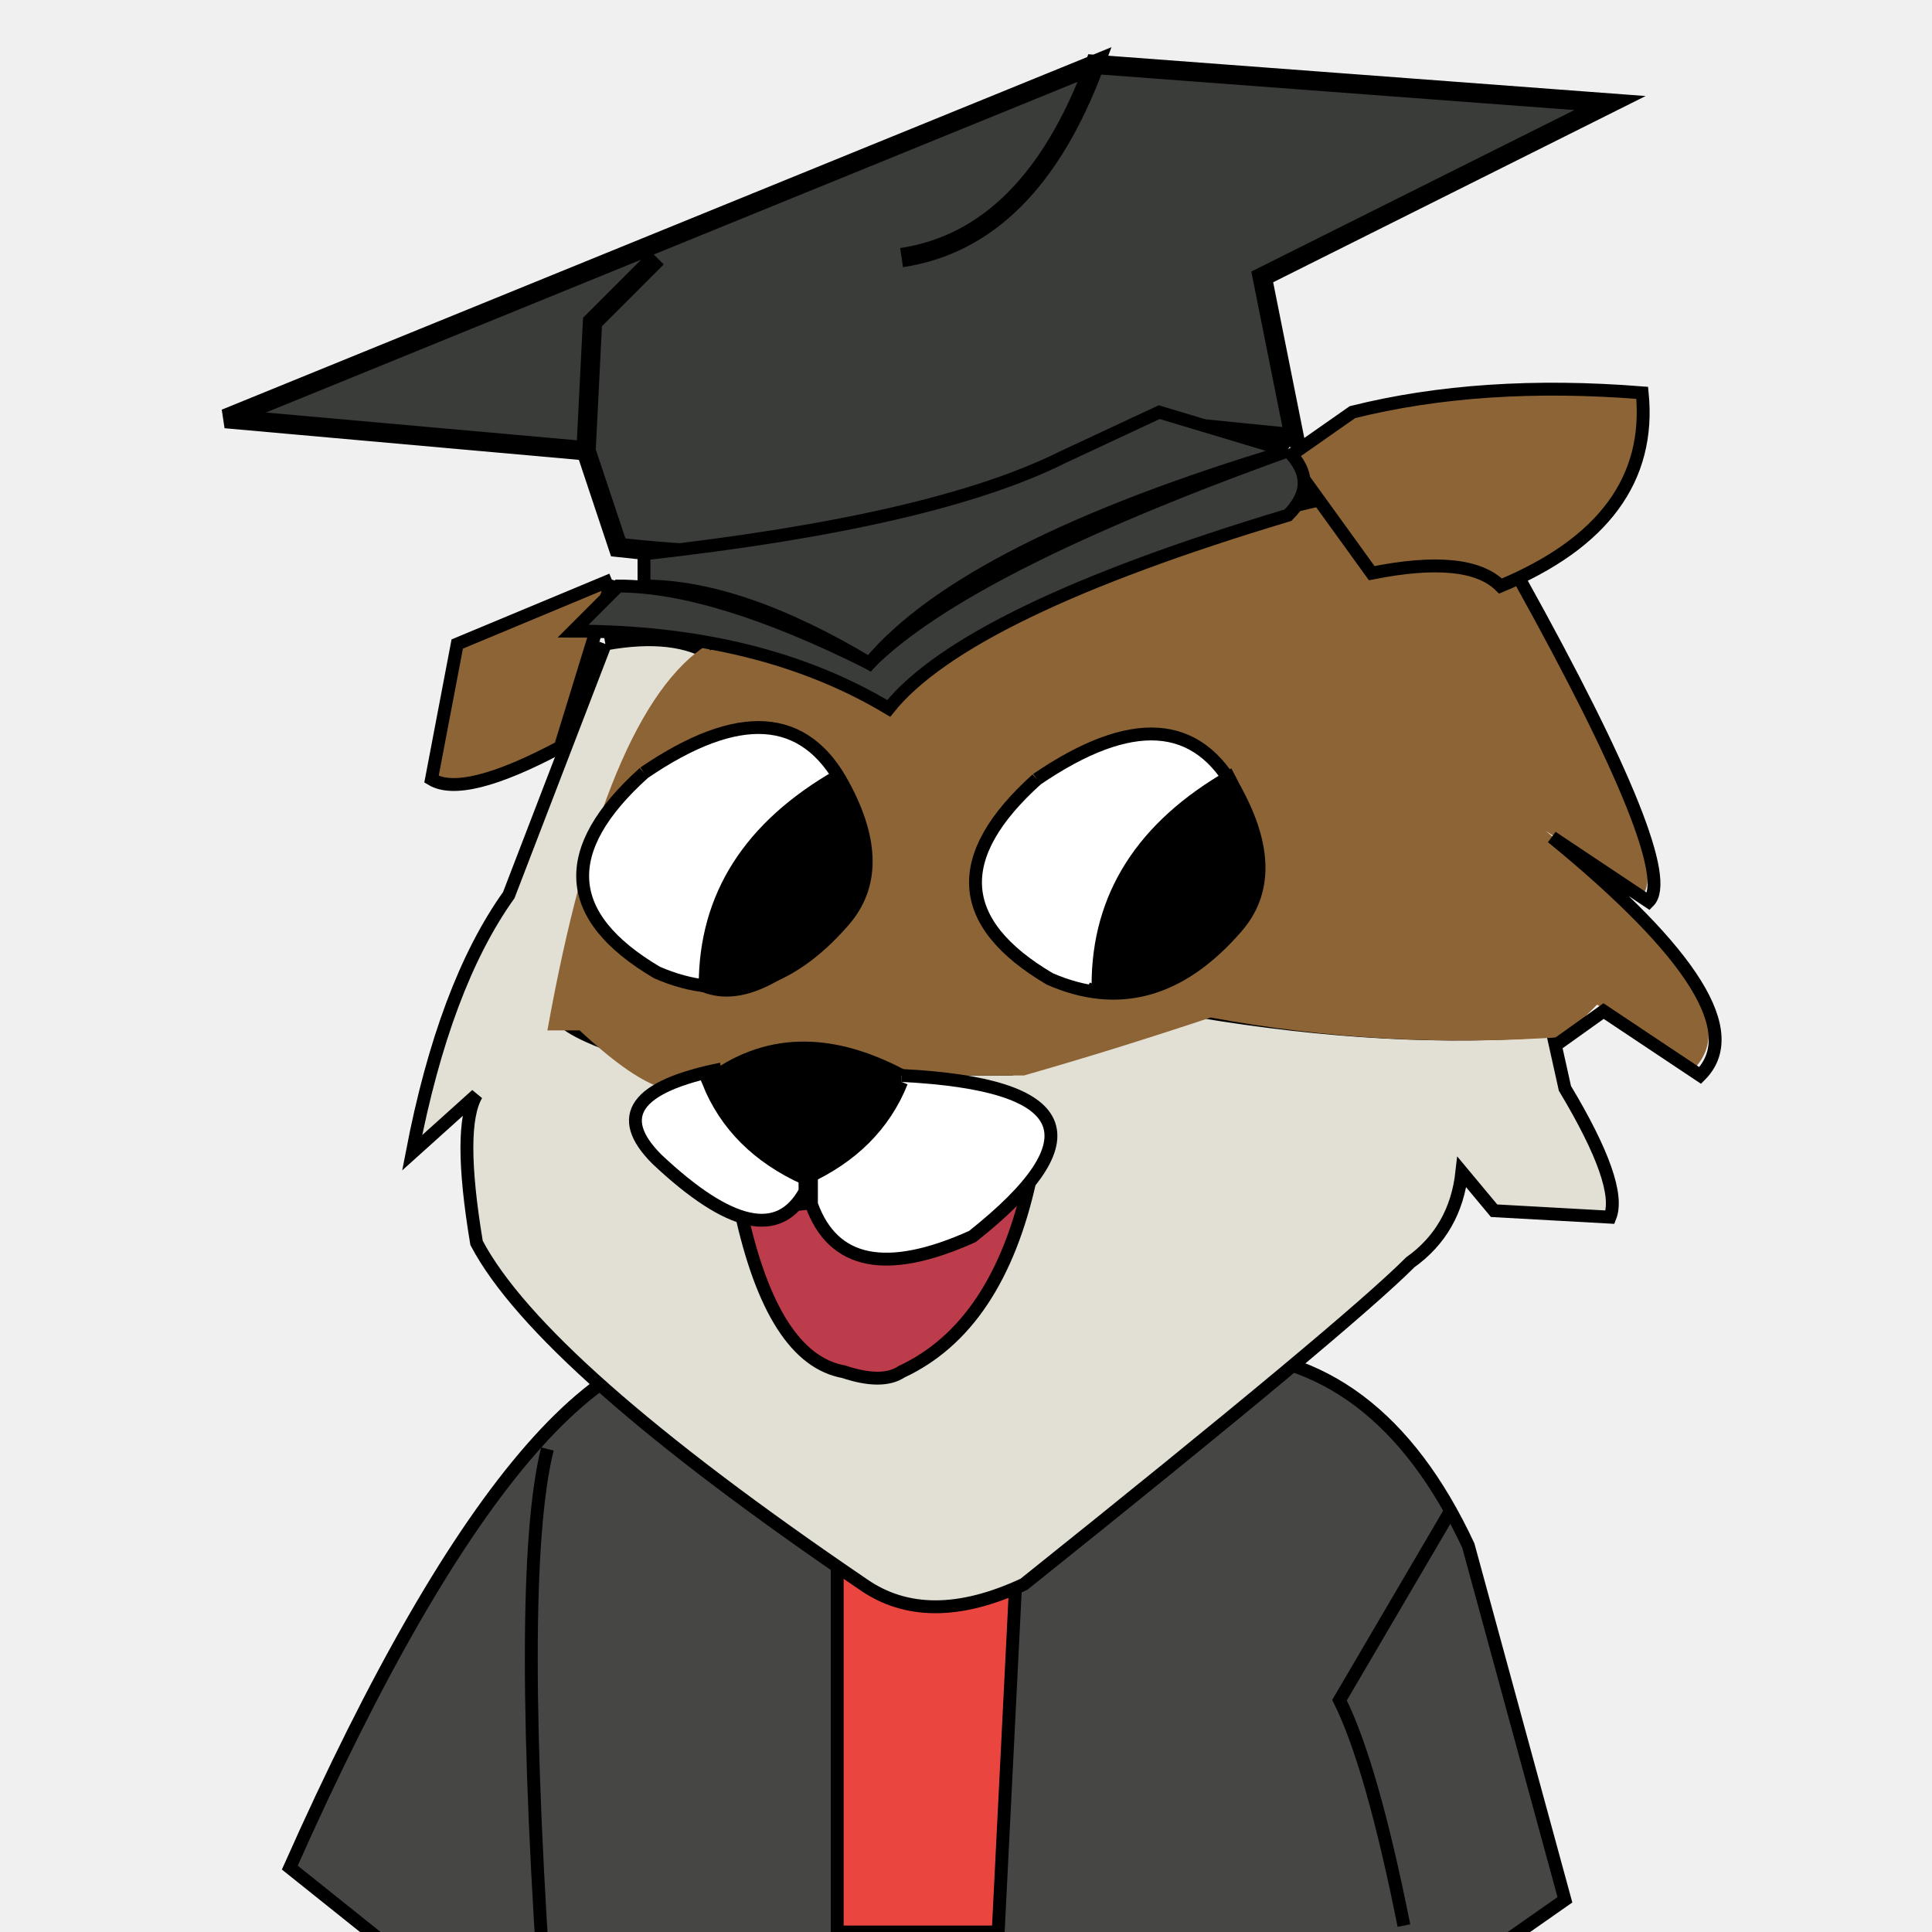
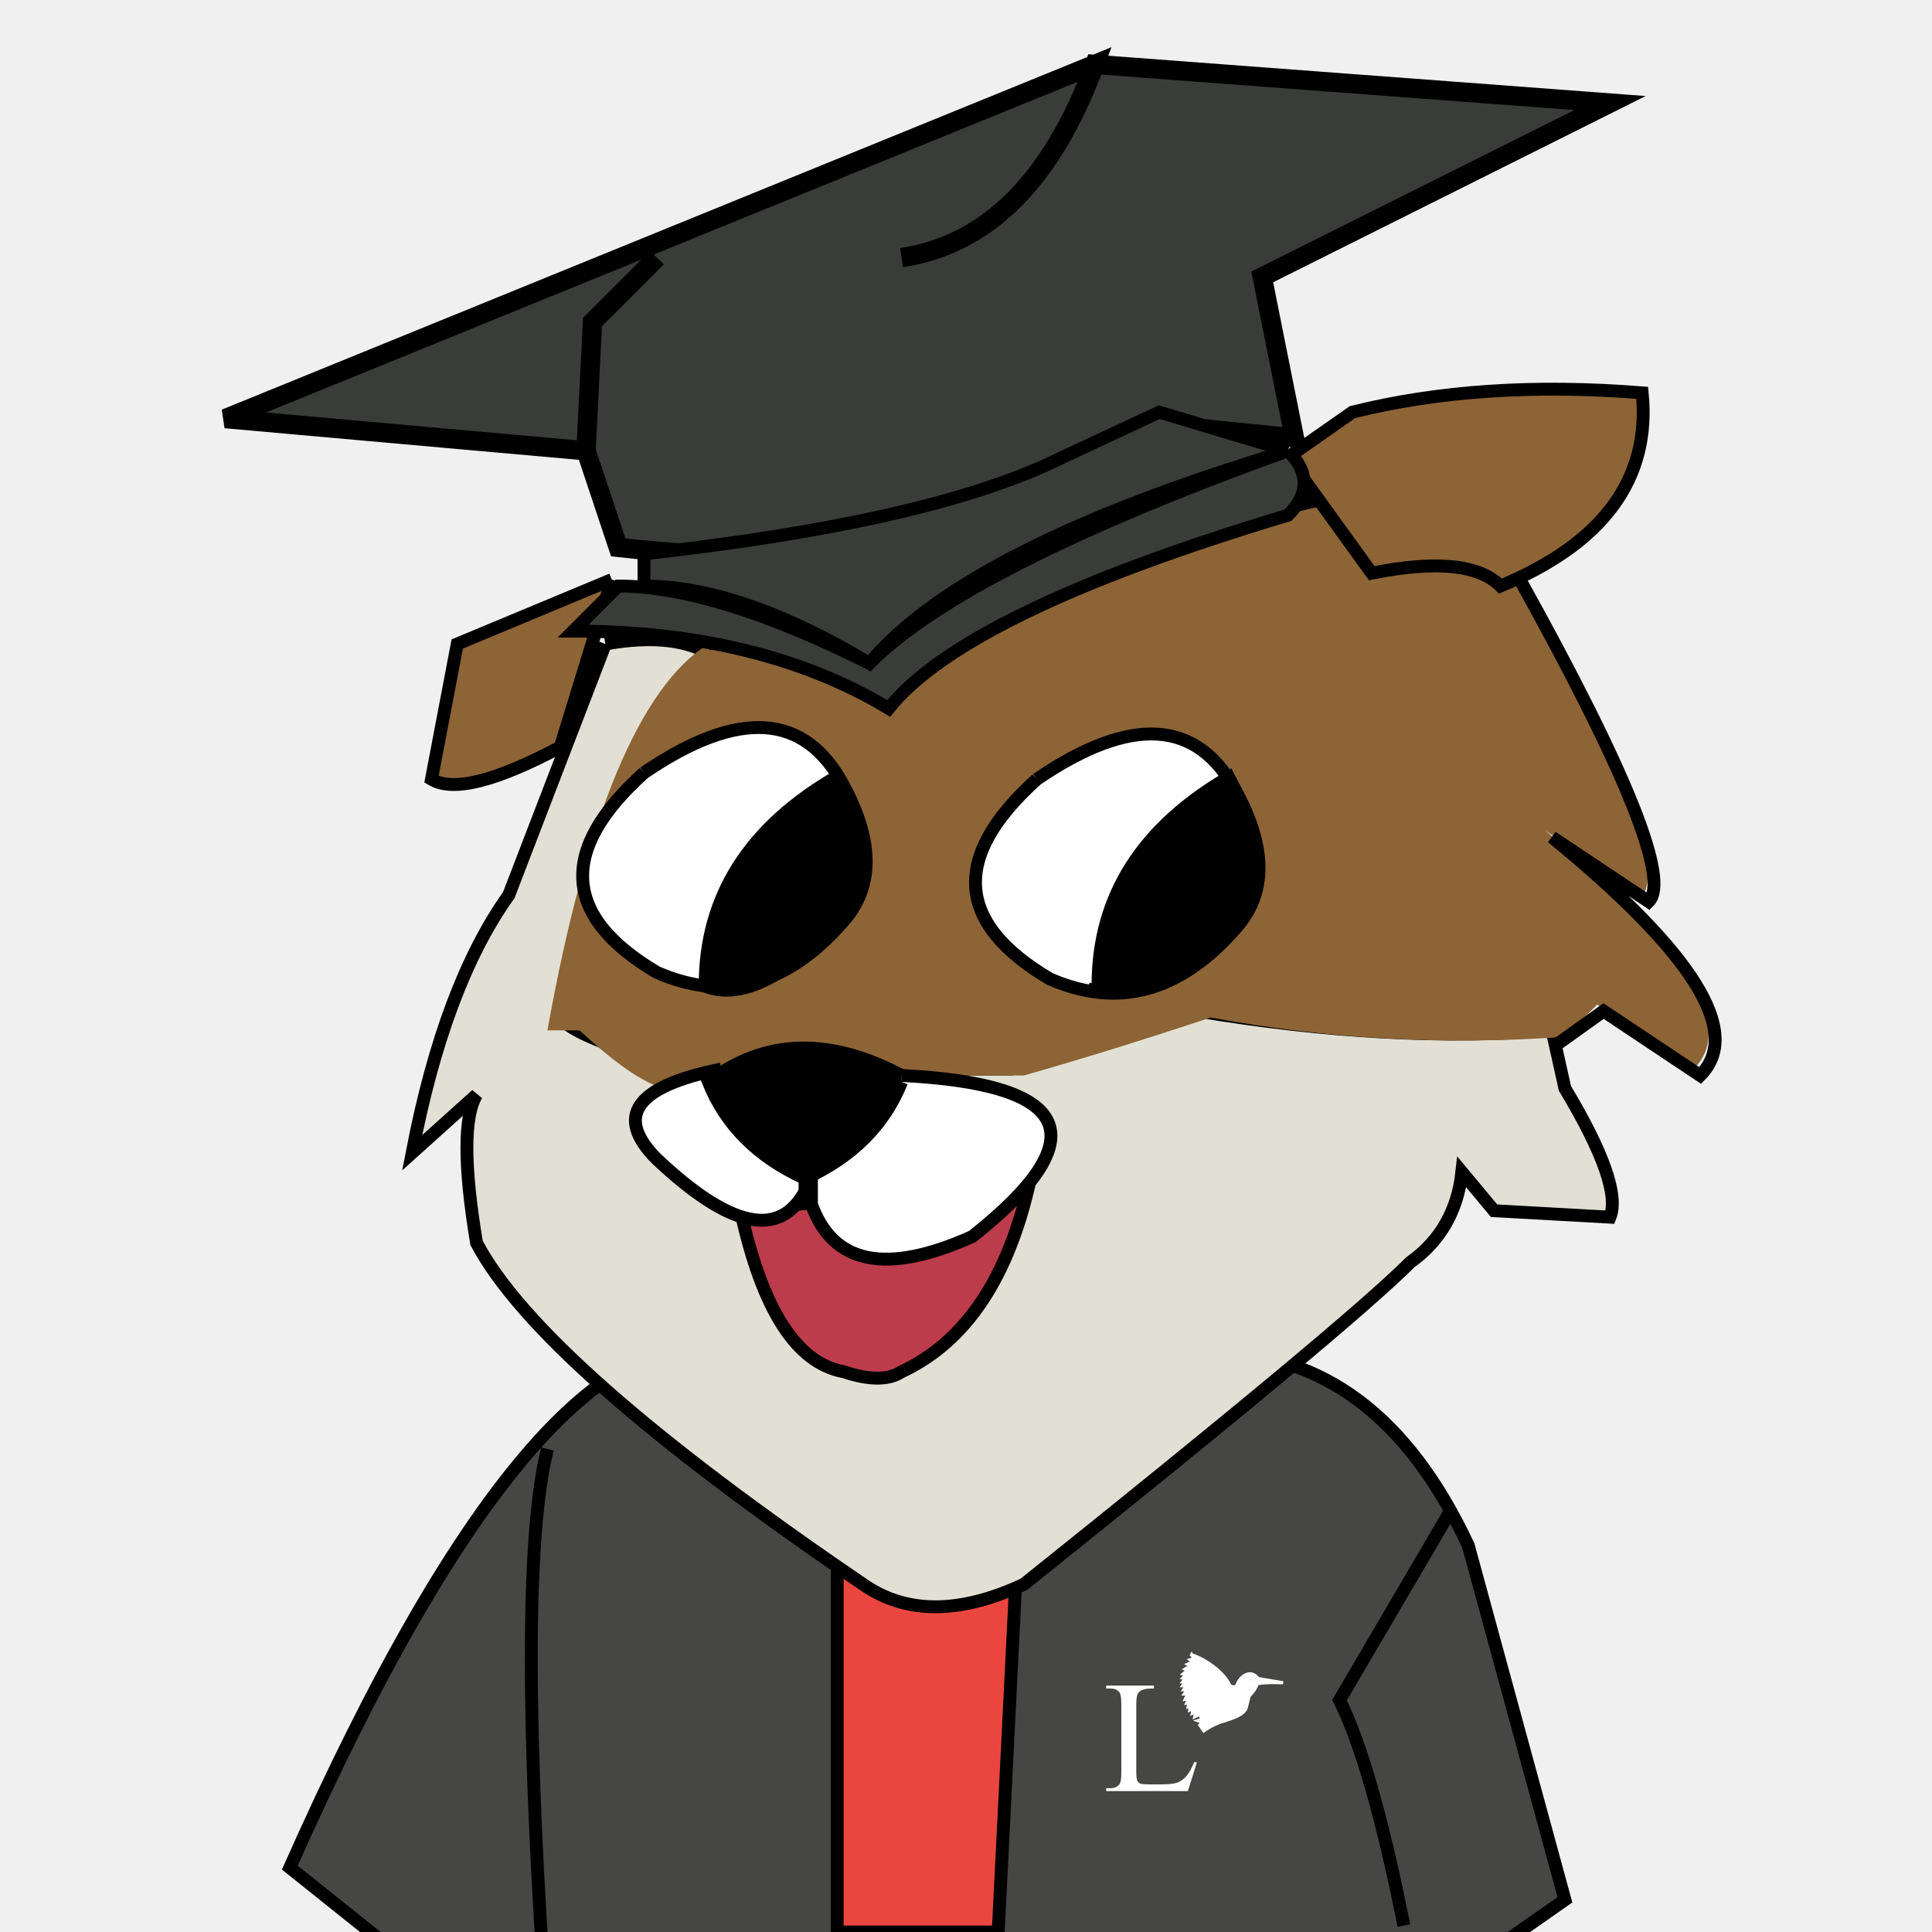
<svg xmlns="http://www.w3.org/2000/svg" version="1.0" width="300pt" height="300pt" viewBox="0 0 300 300" preserveAspectRatio="xMidYMid meet">
  <g display="none" transform="translate(0,300) scale(0.1,-0.1)" fill="#000000" stroke="none">
    <path stroke="red" d="M1610 2882 c-163 -66 -506 -206 -715 -292 -110 -46 -228 -94 -263 -108 l-63 -24 -15 21 c-8 11 -21 21 -29 21 -16 0 -65 -56 -65 -76 0 -7 -12 -17 -27 -20 -55 -14 -113 -44 -113 -58 0 -11 17 -17 60 -22 33 -4 60 -8 60 -10 0 -2 -16 -18 -35 -36 l-35 -33 -11 -185 c-20 -362 -78 -968 -105 -1094 -13 -63 -39 -161 -51 -193 -3 -7 2 -13 10 -13 16 0 50 111 73 241 26 150 65 583 89 983 14 232 16 251 37 273 12 13 26 23 31 23 15 0 -2 -337 -23 -470 -11 -63 -24 -164 -30 -225 -6 -60 -15 -143 -21 -184 -6 -41 -12 -192 -12 -335 -2 -221 -5 -266 -19 -296 -24 -50 -31 -80 -19 -80 5 0 13 5 16 10 5 8 11 7 20 0 8 -7 23 -9 35 -5 11 4 20 2 20 -4 0 -6 5 -11 10 -11 6 0 10 6 10 13 0 17 59 21 77 5 7 -6 13 -6 13 -1 0 5 16 9 36 10 19 1 38 3 40 6 3 3 -4 92 -16 198 -30 279 -36 638 -16 1048 9 184 18 336 19 337 3 3 321 -26 322 -29 0 -1 14 -31 30 -66 43 -91 42 -93 -40 -114 -38 -9 -99 -32 -135 -50 l-65 -32 -17 -105 c-9 -58 -17 -111 -17 -119 -2 -25 121 -1 190 36 4 2 -8 -44 -27 -103 -23 -73 -52 -136 -90 -197 -30 -49 -64 -112 -75 -140 -21 -51 -39 -197 -25 -197 4 0 22 11 40 25 18 14 35 25 37 25 2 0 2 -27 1 -61 -3 -50 1 -70 24 -116 27 -56 101 -140 159 -180 l30 -21 -49 -49 c-61 -60 -121 -150 -271 -413 -174 -304 -176 -309 -132 -331 32 -17 32 -17 12 -39 -18 -19 -17 -20 2 -20 12 0 24 7 27 15 5 14 9 14 35 0 17 -8 43 -15 58 -15 23 1 14 8 -50 41 -42 23 -77 45 -77 50 0 6 12 33 26 62 29 56 273 487 283 499 3 4 4 -52 3 -125 -2 -73 1 -181 7 -242 6 -60 14 -149 17 -197 5 -65 10 -88 20 -88 17 0 17 -2 -1 200 -20 228 -20 461 1 502 21 41 93 118 110 118 8 0 95 -61 194 -136 l180 -136 0 -274 c0 -176 4 -274 10 -274 6 0 10 95 10 265 0 146 4 265 9 265 5 0 14 -7 22 -16 16 -20 150 -17 193 3 l28 15 -6 -39 c-3 -21 -8 -114 -11 -208 -3 -93 -8 -196 -11 -227 -5 -48 -3 -58 9 -58 20 0 25 45 33 317 l6 223 187 152 c102 83 191 155 197 160 18 13 144 -51 191 -98 23 -23 46 -58 52 -78 11 -42 1 -79 -68 -236 l-42 -95 11 -130 c16 -196 19 -215 36 -215 10 0 13 7 10 23 -3 12 -10 89 -17 170 l-11 148 46 102 c25 56 50 116 57 132 10 26 13 27 16 10 8 -36 74 -267 114 -398 21 -71 39 -132 39 -136 0 -5 -21 -18 -47 -29 l-48 -21 48 -1 c26 0 47 5 47 10 0 6 9 10 20 10 11 0 20 2 20 6 0 3 -22 78 -49 167 -27 89 -68 230 -91 312 -24 83 -53 170 -65 195 -30 60 -95 118 -173 154 -34 16 -62 32 -62 35 1 3 32 28 70 55 92 64 156 129 171 171 12 33 14 34 31 18 10 -9 18 -22 18 -30 0 -7 5 -13 10 -13 6 0 10 6 10 14 0 12 13 14 67 11 36 -3 75 -7 86 -11 19 -6 20 -3 14 42 -3 27 -22 83 -42 125 -20 42 -37 89 -38 104 -2 24 3 30 29 38 27 8 37 4 90 -33 48 -34 58 -46 56 -66 -2 -13 -1 -24 3 -24 14 0 65 97 65 125 0 39 -43 108 -103 163 -26 23 -47 45 -47 48 0 3 14 3 30 -1 17 -4 30 -4 30 -1 0 3 -16 27 -37 53 -20 27 -72 122 -117 213 -44 91 -82 168 -84 172 -2 3 6 4 17 1 47 -12 121 44 121 92 0 13 11 30 25 39 41 27 56 69 53 144 l-3 67 -180 -3 c-183 -2 -274 -16 -323 -48 -17 -11 -23 -12 -26 -2 -2 7 -16 55 -30 107 -15 52 -24 97 -19 101 4 4 109 56 233 116 305 146 330 162 278 184 -13 5 -169 18 -348 30 -179 11 -350 23 -380 25 -47 4 -69 -1 -150 -33z m67 -84 c-56 -79 -81 -102 -187 -172 -47 -31 -81 -56 -76 -56 4 0 36 13 71 30 77 37 149 100 217 192 l52 70 65 -6 c37 -3 111 -9 166 -12 348 -23 439 -31 420 -39 -11 -4 -120 -57 -242 -116 -170 -82 -223 -112 -223 -126 0 -10 14 -63 30 -118 16 -55 30 -103 30 -107 0 -4 -51 -8 -112 -10 -113 -4 -113 -4 -283 -72 -154 -61 -183 -69 -305 -86 -74 -10 -172 -21 -217 -25 l-81 -7 -35 75 c-19 41 -38 77 -43 80 -5 3 -9 46 -8 96 l1 90 39 44 c21 24 55 51 74 59 19 9 172 71 340 138 168 68 314 129 324 136 35 24 30 6 -17 -58z m-747 -275 c-51 -45 -52 -47 -45 -89 3 -25 1 -61 -6 -85 l-13 -41 -60 5 c-34 4 -100 9 -148 13 l-88 7 0 28 c0 34 2 35 195 114 77 31 156 65 175 76 19 10 37 18 39 19 2 0 -20 -21 -49 -47z m-398 -59 c4 -3 0 -17 -8 -32 -8 -15 -14 -44 -14 -64 0 -48 -17 -91 -31 -82 -16 10 -5 128 15 159 16 25 27 30 38 19z m36 -48 c-12 -9 -18 -27 -18 -52 0 -22 -4 -34 -9 -28 -14 15 -1 82 18 87 26 7 27 7 9 -7z m1967 -87 c0 -70 -22 -104 -83 -131 -39 -18 -56 -20 -121 -13 -42 5 -110 8 -151 9 l-75 1 5 -35 c3 -19 5 -71 5 -115 0 -75 -1 -80 -22 -83 -14 -2 -36 10 -61 32 -33 30 -44 35 -71 30 -27 -6 -36 -1 -72 35 -45 45 -62 48 -35 6 23 -34 74 -65 110 -65 15 0 41 -11 58 -25 16 -14 41 -28 55 -31 43 -11 58 6 61 74 3 57 5 62 28 68 14 4 46 4 72 0 64 -8 93 -43 166 -205 33 -72 77 -153 98 -181 35 -46 36 -50 16 -50 -12 0 -40 19 -65 46 -25 25 -47 43 -50 40 -9 -8 40 -68 104 -128 96 -91 133 -144 133 -192 0 -69 -14 -71 -86 -15 l-63 49 -41 -15 c-23 -8 -45 -17 -50 -20 -13 -8 8 -81 44 -159 19 -39 37 -84 41 -100 5 -26 4 -28 -17 -22 -13 3 -53 6 -90 6 -64 0 -67 1 -87 33 -12 18 -21 25 -21 16 0 -8 -12 -38 -26 -66 -20 -42 -45 -67 -127 -130 -56 -42 -183 -143 -282 -223 -308 -250 -293 -240 -371 -240 l-67 0 -271 203 c-360 270 -391 306 -390 447 0 44 6 85 14 100 10 19 2 15 -35 -18 -54 -48 -67 -52 -61 -19 3 12 8 40 11 61 8 48 35 105 104 217 38 63 61 116 85 200 18 63 43 135 55 161 11 26 21 51 21 57 0 6 5 22 12 36 11 25 14 26 67 20 31 -4 64 -9 75 -12 11 -3 16 -1 12 5 -4 6 9 8 36 5 91 -10 140 -26 191 -64 58 -44 49 -46 139 33 71 61 213 149 224 138 5 -5 28 -1 54 11 37 17 48 18 68 7 18 -9 25 -9 31 0 8 13 142 77 184 87 21 6 27 13 27 36 0 17 -8 33 -20 42 -16 11 -18 16 -8 24 24 19 93 51 128 58 36 8 290 23 350 21 l35 -1 0 -56z m-1989 -151 c-26 -536 -30 -1071 -10 -1367 4 -59 3 -81 -5 -77 -6 4 -12 42 -13 89 l-2 82 -3 -72 c-3 -54 -8 -73 -18 -73 -7 0 -16 -6 -18 -12 -3 -7 -6 5 -7 27 l-2 40 -8 -33 c-8 -36 -20 -54 -20 -31 0 8 5 42 10 76 6 34 12 201 15 370 3 169 9 333 14 363 8 43 9 26 6 -80 -3 -88 -1 -130 5 -120 7 10 10 -13 12 -75 1 -49 5 34 9 185 16 672 23 840 32 840 6 0 7 -49 3 -132z m1441 115 c-4 -3 -49 -17 -99 -30 -125 -31 -370 -153 -460 -227 l-67 -56 -33 20 c-44 25 -191 67 -267 76 -42 4 -61 11 -61 20 0 10 14 14 48 14 26 0 126 11 222 24 161 22 186 28 318 80 78 30 155 62 170 70 19 11 59 15 131 16 57 0 101 -3 98 -7z m30 -56 c-3 -8 -18 -18 -34 -21 -15 -4 -57 -21 -92 -38 -41 -19 -66 -27 -73 -20 -6 6 -30 -1 -69 -19 -65 -32 -73 -34 -64 -19 25 41 -183 -82 -267 -158 -37 -34 -58 -38 -41 -9 48 84 406 266 608 309 25 6 39 -6 32 -25z m-1502 -34 c-3 -16 -10 -104 -15 -198 -6 -93 -22 -282 -35 -420 -17 -172 -25 -314 -25 -455 0 -270 -23 -420 -65 -420 -18 0 -18 5 -4 50 6 20 15 169 19 345 8 305 43 756 57 741 3 -2 -2 -76 -11 -164 -17 -171 -21 -285 -6 -182 18 119 41 501 38 613 l-3 117 27 0 c24 0 27 -3 23 -27z m1831 -39 c46 -4 79 -2 93 5 17 10 21 9 21 -3 0 -28 -49 -73 -92 -84 -36 -9 -45 -8 -66 9 -30 23 -152 28 -152 7 -1 -21 -17 13 -24 51 l-6 33 78 -6 c42 -3 109 -8 148 -12z m-1428 -111 c-42 -17 -54 -53 -18 -53 11 0 20 -2 20 -4 0 -11 -45 -123 -54 -135 -27 -35 -177 -81 -176 -53 1 4 6 45 13 92 12 80 15 85 46 104 48 28 151 65 181 65 21 0 19 -2 -12 -16z m182 -8 c134 -28 218 -56 242 -83 23 -25 14 -23 -32 8 -45 30 -163 52 -290 54 -120 1 -134 6 -70 24 50 14 66 14 150 -3z m-537 -1235 c4 -52 3 -75 -3 -60 -8 24 -14 158 -6 149 2 -2 6 -42 9 -89z" />
    <path d="M1593 2040 c-35 -22 -63 -43 -63 -46 0 -9 92 45 115 67 29 28 17 23 -52 -21z" />
    <path d="M1060 1911 c-11 -23 -16 -41 -10 -41 12 0 44 69 36 77 -2 3 -14 -13 -26 -36z" />
    <g id="right_eye">
      <path stroke="black" stroke-width="24" fill="none" d="M 1950 1731 q -48 120 -120 132 t -216 -108 t -48 -240 t 252 -36 t 132 252 z" />
      <path d="M 1915 1796 Q 1682 1620 1754 1456 Q 1773 1454 1815 1479 Q 2023 1603 1916 1794 z" />
    </g>
    <g id="left_eye">
      <path stroke="black" stroke-width="24" fill="none" d="M 1321 1744 q -48 120 -120 132 t -216 -108 t -48 -240 t 252 -36 t 132 252 z" />
      <path d="M 1315 1796 q -233 -176 -161 -340 q 19 -2 61 23 q 208 124 101 315 z" />
    </g>
    <path d="M911 1475 c-13 -36 -27 -68 -32 -71 -17 -10 -9 -24 16 -24 13 0 45 -7 71 -16 64 -22 69 -8 6 18 -29 12 -52 27 -52 32 0 6 7 29 15 51 16 45 19 75 7 75 -5 0 -19 -29 -31 -65z" />
    <path d="M1870 1442 c-8 -3 17 -12 55 -19 91 -19 445 -29 445 -14 0 13 20 12 -190 16 -96 1 -191 8 -210 14 -37 12 -76 13 -100 3z" />
    <path d="M1202 1414 c-65 -17 -79 -25 -152 -80 -82 -62 -90 -93 -40 -161 31 -42 133 -103 171 -103 12 0 21 -10 24 -27 23 -109 54 -175 92 -192 34 -16 99 -14 133 4 37 19 101 103 134 175 37 81 68 223 56 255 -23 60 -104 109 -217 131 -91 17 -132 17 -201 -2z m94 -13 c-3 -5 -27 -12 -53 -16 -26 -4 -64 -14 -86 -22 -41 -17 -62 -12 -28 6 49 26 179 51 167 32z m250 -66 c71 -54 69 -109 -4 -187 -77 -82 -154 -107 -239 -76 -26 9 -33 18 -33 38 0 14 -3 34 -6 45 -4 15 3 25 23 37 43 25 123 110 130 137 3 13 1 32 -6 42 -6 10 -11 21 -11 23 0 11 116 -36 146 -59z m-176 35 c8 -15 7 -27 -5 -49 -14 -29 -98 -101 -117 -101 -20 0 -88 41 -102 62 -26 37 -19 45 52 64 37 9 78 23 92 30 37 19 68 17 80 -6z m-280 -76 c0 -23 74 -91 114 -104 32 -10 36 -15 36 -46 0 -48 -1 -49 -44 -46 -51 4 -132 47 -162 88 -33 43 -31 76 7 108 31 26 49 27 49 0z m456 -235 c-40 -85 -93 -151 -134 -168 -48 -20 -112 -10 -135 20 -19 26 -19 29 -3 77 l17 51 67 -6 c79 -6 124 11 181 71 19 20 36 34 38 32 3 -2 -11 -37 -31 -77z m-276 5 c0 -3 -5 -26 -12 -52 -12 -46 -12 -46 -19 -17 -13 58 -10 75 11 75 11 0 20 -3 20 -6z" />
    <path d="M1366 1004 c-3 -9 -6 -25 -6 -37 1 -17 2 -19 9 -7 16 27 22 60 13 60 -6 0 -13 -7 -16 -16z" />
    <path d="M1701 1390 c-41 -10 -79 -24 -84 -29 -18 -18 34 -13 104 9 126 39 112 53 -20 20z" />
    <path d="M307 974 c-11 -109 -31 -191 -52 -215 -18 -19 -18 -20 2 -39 22 -20 40 -12 41 20 0 8 5 47 11 85 7 39 11 107 9 150 l-3 80 -8 -81z" />
  </g>
  <g id="robe">
    <path id="outer" stroke="black" stroke-width="2" fill="#464644" d="M 115 210 q -30 -10 -70 80 l 50 40 l 98 0 l 50 -35 l -15 -55 q -14 -30 -40 -30 L 115 210z M 85 225 q -5 20 0 90 M 225 235 l -17 29 q 5 10 10 35" />
    <path id="inner" stroke="black" stroke-width="2" fill="#EA463F" d="M130 240 l 0 60 l 25 0 l 3 -60" />
+     <g id="latex-logo" transform="scale(0.65), translate(260, 370)">
+       <path id="latex-logo_L" transform="scale(0.5)" d="M50.618 101.811l1.231.268-4.314 13.678H8.504v-1.371h1.903c2.132 0 3.654-.697 4.568-2.08.521-.799.774-2.641.774-5.508V74.263c0-3.146-.343-5.113-1.041-5.9-.964-1.091-2.398-1.637-4.301-1.637H8.504v-1.383h22.827v1.383c-2.677-.025-4.555.216-5.634.736-1.078.52-1.814 1.18-2.208 1.979-.393.786-.596 2.689-.596 5.685v31.67c0 2.057.203 3.465.596 4.238.292.521.749.9 1.371 1.154.621.242 2.55.369 5.798.369h3.68c3.87 0 6.585-.279 8.146-.852 1.561-.57 2.982-1.586 4.276-3.031 1.282-1.445 2.576-3.742 3.858-6.863z" fill="white" />
+       <path transform="scale(0.75), translate(30, 30)" fill="white" stroke="white" d="M2.901 3.749c0.312 0.563 0.635 1.043 0.973 1.453h-0.005c-0.156-0.020-0.312-0.036-0.473-0.031-0.36 0-0.713 0.063-1.052 0.172 0.656 0.552 1.213 0.953 1.703 1.265 1.208 0.391 2.552 1.041 3.699 1.771 0.567 0.365 1.077 0.724 1.484 1.041 0.401 0.313 0.755 0.625 0.823 0.767 0.073 0.135 0 0.181-0.104 0.077-0.109-0.104-0.407-0.427-0.803-0.739-0.473-0.365-0.968-0.709-1.473-1.032-1.036-0.651-2.645-1.281-3.625-1.885-0.755-0.245-1.573-0.276-2.531 0.183 0.697 0.437 1.287 0.755 1.801 0.995 1.475 0.203 3.011 0.921 4.303 1.74 0.64 0.411 1.203 0.823 1.625 1.161 0.208 0.167 0.385 0.312 0.52 0.437 0.131 0.12 0.235 0.203 0.261 0.276 0.041 0.099-0.027 0.14-0.109 0.077-0.048-0.031-0.115-0.135-0.245-0.255-0.167-0.151-0.339-0.297-0.516-0.432-0.411-0.333-0.968-0.74-1.609-1.147-1.192-0.749-2.979-1.348-4.235-1.859-0.801-0.151-1.629-0.084-2.541 0.516 0.599 0.265 1.12 0.468 1.579 0.619-0.756 0.027-1.505 0.261-2.235 0.953 0.635 0.161 1.183 0.265 1.656 0.333-0.583 0.12-1.156 0.401-1.719 0.964 0.432 0.093 0.823 0.161 1.183 0.213-0.443 0.213-0.855 0.541-1.235 1.047 0.495 0.041 0.937 0.057 1.333 0.057-0.479 0.219-0.927 0.573-1.328 1.136 0.708 0.031 1.307 0.031 1.817 0-0.563 0.229-1.083 0.62-1.525 1.292 0.724 0.015 1.452-0.016 2.172-0.105l-0.011 0.005c1.323-0.099 3.068 0.167 3.953 1.131 0.067 0.079-0.032 0.156-0.1 0.099-0.859-0.776-1.989-1.104-3.853-1.229-0.724 0.199-1.396 0.595-1.948 1.433 0.713 0.009 1.307-0.016 1.817-0.063-0.625 0.339-1.156 0.859-1.516 1.739 0.647-0.12 1.188-0.255 1.652-0.391-0.485 0.355-0.891 0.849-1.161 1.595 0.432-0.1 0.812-0.199 1.156-0.297-0.344 0.421-0.579 0.927-0.683 1.464 0.469-0.177 0.875-0.344 1.235-0.511h0.005c0.375-0.308 0.943-0.609 1.719-0.828 0.672-0.193 1.443-0.38 2.197-0.401 0.109-0.005 0.219-0.005 0.328 0 0.136 0.005 0.084 0.14 0.005 0.136-0.968-0.011-1.735 0.176-2.495 0.395-0.604 0.193-1.187 0.428-1.755 0.704-0.385 0.453-0.636 1-0.735 1.583 0.656-0.26 1.197-0.515 1.645-0.755-0.411 0.443-0.724 1.016-0.844 1.807 0.663-0.287 1.303-0.615 1.923-0.989-0.579 0.484-1.021 1.125-1.172 2.115 0.823-0.349 1.609-0.776 2.355-1.271-0.245 0.495-0.376 1.073-0.313 1.797 1.016-0.781 1.661-1.407 2.141-1.964-0.037 0.396 0 0.797 0.099 1.183 0.599-1.032 1.197-1.459 1.803-1.813-0.751 0.495-0.615 0.896-0.615 1.355 0.905-0.964 2.176-1.979 2.567-2.62-0.52 0.781-0.729 1.521-0.864 2.177-2.661 1.407-4.281 1.771-6.093 2.333 0.703 0.26 1.457 0.511 1.145 0.869l-0.833 0.828c0.531-0.161 1.073-0.396 1.541-0.072-0.041 0.432-0.593 0.656-1.063 0.905 0.824-0.296 1.005-0.229 1.224-0.156 0.109 0.521-0.271 0.803-0.515 1.147 2.088-1.589 4.807-2.839 6.728-3.365 2.693-0.907 6.172-1.849 7.12-4.151 0.313-1.265 0.636-2.541 0.943-3.792-0.151-0.047-0.328-0.083-0.468-0.177-0.141-0.099-0.251-0.239-0.313-0.401-0.333 0.089-0.583 0.043-0.744-0.113-0.156-0.157-0.224-0.391-0.271-0.657-0.271 0.057-0.485 0.027-0.625-0.099-0.151-0.135-0.229-0.349-0.265-0.588l-0.005-0.057 0.047-0.021c0.151-0.052 0.287-0.14 0.401-0.255 0.077-0.084 0.115-0.193 0.093-0.303l-0.011-0.052 0.041-0.021c0.22-0.119 0.464-0.224 0.573-0.369 0.063-0.079 0.084-0.183 0.068-0.281-0.031-0.172-0.104-0.339-0.203-0.479l-0.043-0.052 0.057-0.037c0.157-0.119 0.328-0.233 0.412-0.343 0.041-0.052 0.063-0.105 0.063-0.147s-0.021-0.093-0.089-0.161l-0.129-0.125 0.181 0.011c0.281 0.011 0.527-0.011 0.72-0.073 0.161-0.041 0.301-0.151 0.389-0.296-0.004-0.032-0.004-0.068-0.004-0.099 0-0.333 0.271-0.605 0.609-0.605 0.333 0 0.604 0.272 0.604 0.605 0 0.061-0.011 0.119-0.032 0.176 0.251 0.021 0.48 0.011 0.704-0.083l0.047-0.021c0.312-0.109 0.443 0.063 0.959-0.609-2.251-2.921-5.543-0.844-6.636 2.167-0.281 0.771-1.875 0.771-2.339-0.005-1.823-3.932-7.369-8.088-12.093-9.62zM3.875 5.203c0.339-0.009 1.511 0.604 1.751 0.699 0.713 0.401 1.411 0.828 2.088 1.287 0.672 0.448 1.281 0.885 1.699 1.203 0.208 0.161 0.369 0.292 0.468 0.38 0.047 0.047 0.084 0.079 0.104 0.109 0.011 0.011 0.011 0.021 0.016 0.032 0.005 0.015 0.005 0.041-0.005 0.057-0.016 0.025-0.041 0.041-0.057 0.041-0.011 0-0.025 0-0.036 0-0.079 0-0.271-0.219-0.661-0.552-1.167-0.901-2.396-1.713-3.677-2.437-0.672-0.376-1.276-0.719-1.688-0.819zM2.355 8.921c1.083 0 2.52 0.485 3.905 1.224 1.391 0.745 2.724 1.625 3.371 2.376 0.088 0.099-0.027 0.161-0.104 0.088-0.693-0.661-1.948-1.604-3.329-2.344-0.848-0.448-2.864-1.339-3.843-1.344zM1.787 10.208c1.484 0.021 3.131 0.599 4.573 1.328 0.723 0.371 1.364 0.761 1.859 1.109 0.5 0.355 0.901 0.699 0.979 0.881 0.084 0.176-0.020 0.171-0.115 0.067-0.28-0.307-0.593-0.588-0.937-0.833-0.588-0.411-1.208-0.776-1.843-1.099-1.287-0.64-3.048-1.235-4.516-1.453zM2 11.297c0.088-0.005 0.177 0 0.265 0.009 1.099 0.095 2.297 0.485 3.38 0.996 1.448 0.676 2.715 1.541 3.245 2.224 0.047 0.057-0.016 0.176-0.104 0.083-0.573-0.588-1.76-1.511-3.199-2.183-1.213-0.563-3.041-1.161-4.348-1.041 0.249-0.031 0.5-0.079 0.76-0.088zM24.052 11.312c-0.484 0.636-0.703 0.568-0.932 0.62 0.125 0.579 0.468 0.787 0.781 1.032 2.692-0.495 5.719-0.365 8.109-0.303l-7.953-1.344zM22.984 11.973c-0.255 0.105-0.515 0.105-0.781 0.079-0.104 0.188-0.301 0.297-0.515 0.303-0.24 0-0.459-0.141-0.552-0.36-0.105 0.131-0.245 0.229-0.401 0.281-0.213 0.057-0.437 0.084-0.656 0.073 0.025 0.047 0.067 0.088 0.067 0.135 0 0.084-0.031 0.167-0.093 0.229-0.093 0.125-0.249 0.235-0.391 0.333 0.099 0.147 0.167 0.313 0.199 0.484 0.020 0.136-0.016 0.272-0.095 0.381-0.14 0.181-0.38 0.281-0.583 0.391 0.005 0.129-0.037 0.26-0.12 0.353-0.115 0.115-0.251 0.204-0.401 0.265 0.036 0.209 0.099 0.376 0.208 0.475 0.115 0.099 0.281 0.135 0.568 0.063l0.073-0.021 0.016 0.073c0.041 0.276 0.113 0.516 0.244 0.645 0.136 0.131 0.328 0.183 0.672 0.073l0.068-0.021 0.016 0.068c0.052 0.151 0.151 0.287 0.28 0.375 0.115 0.079 0.333 0.152 0.48 0.199 1.068-1.161 2.036-2.365 2.516-3.819-0.303-0.233-0.677-0.443-0.819-1.057zM1.921 12.464c1.276 0.015 2.537 0.307 3.693 0.853 1.224 0.573 2.208 1.251 2.631 1.745 0.099 0.115-0.027 0.161-0.095 0.093-0.781-0.692-1.656-1.271-2.599-1.719-1.203-0.552-2.927-0.859-4.213-0.959 0.192-0.009 0.391-0.015 0.583-0.015zM2.495 13.552c0.812 0.027 1.656 0.208 2.412 0.469 1.005 0.348 1.891 0.817 2.328 1.307 0.057 0.068-0.005 0.172-0.099 0.093-0.464-0.405-1.281-0.927-2.276-1.271-0.767-0.26-2.152-0.489-3.027-0.525 0.26-0.032 0.391-0.084 0.661-0.073zM3.688 15.927c0.067 0 0.135 0.005 0.208 0.011 0.563 0.047 1.183 0.177 1.787 0.541 0.057 0.037 0.067 0.183-0.063 0.12-1.147-0.536-1.771-0.651-3.281-0.411 0.453-0.152 0.869-0.267 1.349-0.261zM4.24 16.973c0.4 0.005 0.817 0.079 1.333 0.287 0.057 0.027 0.104 0.167-0.047 0.125-1.141-0.323-1.553-0.437-3.048 0.141 0.376-0.308 0.824-0.491 1.36-0.543 0.135-0.011 0.265-0.015 0.401-0.011zM6.188 17.88c0.208 0 0.411 0.011 0.615 0.037 0.067 0.004 0.072 0.135-0.011 0.129-0.823-0.041-1.647 0.005-2.453 0.151-0.323 0.063-0.563 0.063-1.869 0.615 0.38-0.312 1.057-0.599 1.848-0.744 0.589-0.109 1.245-0.193 1.871-0.188zM7.969 19.088c0.047-0.005 0.14 0.109 0.020 0.131-0.973 0.183-1.656 0.36-2.391 0.609-0.292 0.099-0.776 0.276-1.656 0.787 0.344-0.36 0.869-0.661 1.615-0.917 0.787-0.271 1.593-0.479 2.412-0.609zM8.38 19.765c0.099-0.016 0.136 0.115 0.032 0.136-1.625 0.317-2.349 0.739-3.391 1.525 0.672-0.697 1.728-1.4 3.359-1.661zM9.177 20.36c0.011 0 0.025 0 0.036 0 0.084 0.015 0.093 0.119-0.011 0.135-1.161 0.172-1.968 0.74-3.009 1.776 0.395-0.656 1.343-1.656 2.984-1.911zM9.672 20.88c0.063-0.005 0.151 0.099 0.031 0.136-0.255 0.072-0.577 0.197-0.891 0.4-0.244 0.157-0.405 0.272-0.801 0.677 0.151-0.328 0.401-0.577 0.729-0.787 0.328-0.213 0.676-0.389 0.932-0.427z" />
+     </g>
  </g>
  <g id="head">
    <path id="outer_bottom" stroke-width="2" stroke="black" fill="#E2E0D4" d="M94 100 l -15 39 q -10 14 -15 40 l 10 -9 q -3 5 0 23 q 10 19 60 53 q 10 7 25 0 q 50 -40 60 -50 q 7 -5 8 -14 l 5 6 l 18 1 q 2 -5 -7 -20 l -2 -9 q -25 2 -55 -3 q -15 6 -29 9 l -50 0 q -15 -4 -19 -7 l 23 -57 Q 105 98 94 100" />
    <path id="inner_color" stroke-width="1" stroke="none" fill="#8D6436" d="M110 100 q -16 10 -25 60 l 5 0 q 15 14 19 7 l 50 0 q 14 -4 29 -9 q 27 5 55 3 l 5 -5 l 15 10 q 10 -10 -23 -37 l 15 10 q 5 -5 -20 -50 l -20 -15 L 110 100" />
    <path id="inner_border" stroke-width="2" stroke="black" fill="none" d="M242 162 l 7 -5 l 15 10 q 10 -10 -23 -37 l 15 10 q 5 -5 -20 -50 l -20 -15 L 110 100" />
    <path id="left_ear" stroke-width="2" stroke="black" fill="#8D6436" d="M95 90 l -24 10 l -4 21 q 5 3 20 -5 L 95 90" />
    <path id="right_ear" stroke-width="2" stroke="black" fill="#8D6436" d="M200 71 l 10 -7 q 20 -5 45 -3 q 2 20 -22 30 q -5 -5 -20 -2 L 200 71" />
    <g id="left_eye">
      <path stroke="black" stroke-width="2" fill="white" d="M 100 120 q -20 18 2 31 q 16 7 29 -8 q 7 -8 0 -21 q -9 -17 -31 -2" />
      <path stroke="black" fill="black" d="M 109 153 q 0 -21 21 -33 q 8 15 1 23 q -14 15 -23 10" />
    </g>
    <g id="right_eye">
      <path stroke="black" stroke-width="2" fill="white" d="M 161 121 q -20 18 2 31 q 16 7 29 -8 q 7 -8 0 -21 q -9 -17 -31 -2" />
      <path stroke="black" fill="black" d="M 170 153 q 0 -21 21 -33 q 8 15 1 23 q -14 15 -23 10" />
    </g>
    <g id="snout">
      <path id="mouth" stroke="black" fill="#BD3C4C" stroke-width="2" d="M 160 183 q -5 23 -20 30 q -3 2 -9 0 q -11 -2 -16 -25 L 160 183" />
      <path id="snout_shaft_right" stroke="black" fill="white" stroke-width="2" d="M 140 167 q 40 2 11 25 q -20 9 -25 -5 l 0 -5" />
      <path id="snout_shaft_left" stroke="black" fill="white" stroke-width="2" d="M 125 180 l 0 5 q -6 11 -23 -5 q -10 -10 10 -14" />
      <path id="nose" stroke="black" stroke-width="2" fill="black" d="M 140 167 q -17 -9 -30 1 q 4 10 15 15 q 11 -5 15 -15" />
    </g>
  </g>
  <g id="hat">
    <path id="outer_shape" stroke-width="3" stroke="black" fill="#3A3C39" d="M35 65 l 135 -55 q -10 27 -30 30 q 20 -3 30 -30 l 80 6 l -54 27 l 5 25 l -20 -2 l -20 9 q -20 15 -65 10 l -5 -15 l 1 -20 l 10 -10 l -10 10 l -1 20 L35 65z" />
    <path id="lower_thing_2" stroke="black" stroke-width="2" fill="#3A3C39" d="M200 70 q 5 5 0 10 q -50 15 -62 30 q -20 -12 -49 -12 l 7 -7 q 15 0 39 12 q 15 -15 65 -33" />
    <path id="lower_thing" stroke="black" stroke-width="2" fill="#3A3C39" d="M200 70 q -50 15 -65 33 q -20 -12 -35 -12 l 0 -5 q 45 -5 65 -15 l 15 -7 L 200 70" />
  </g>
</svg>
